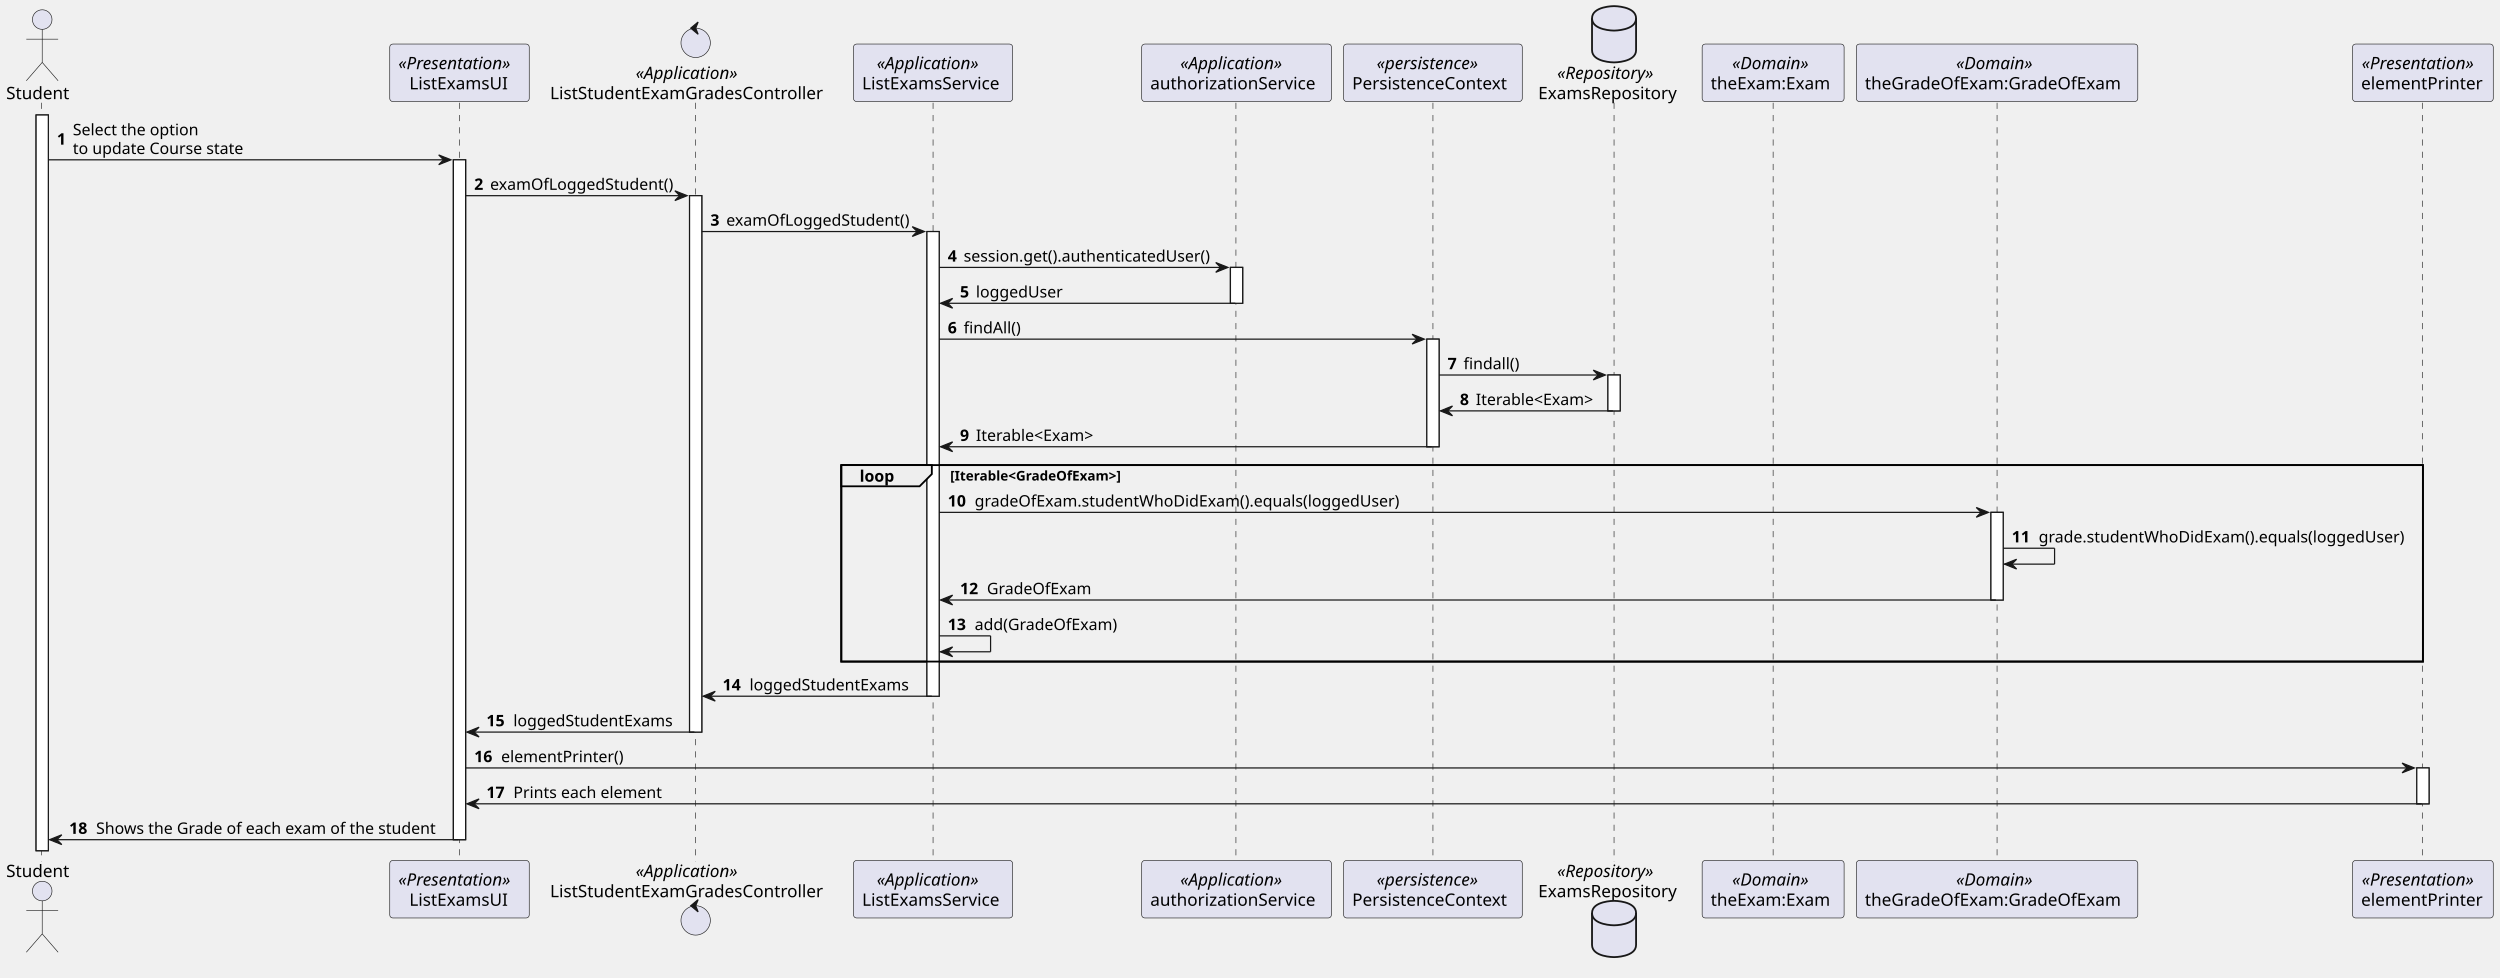
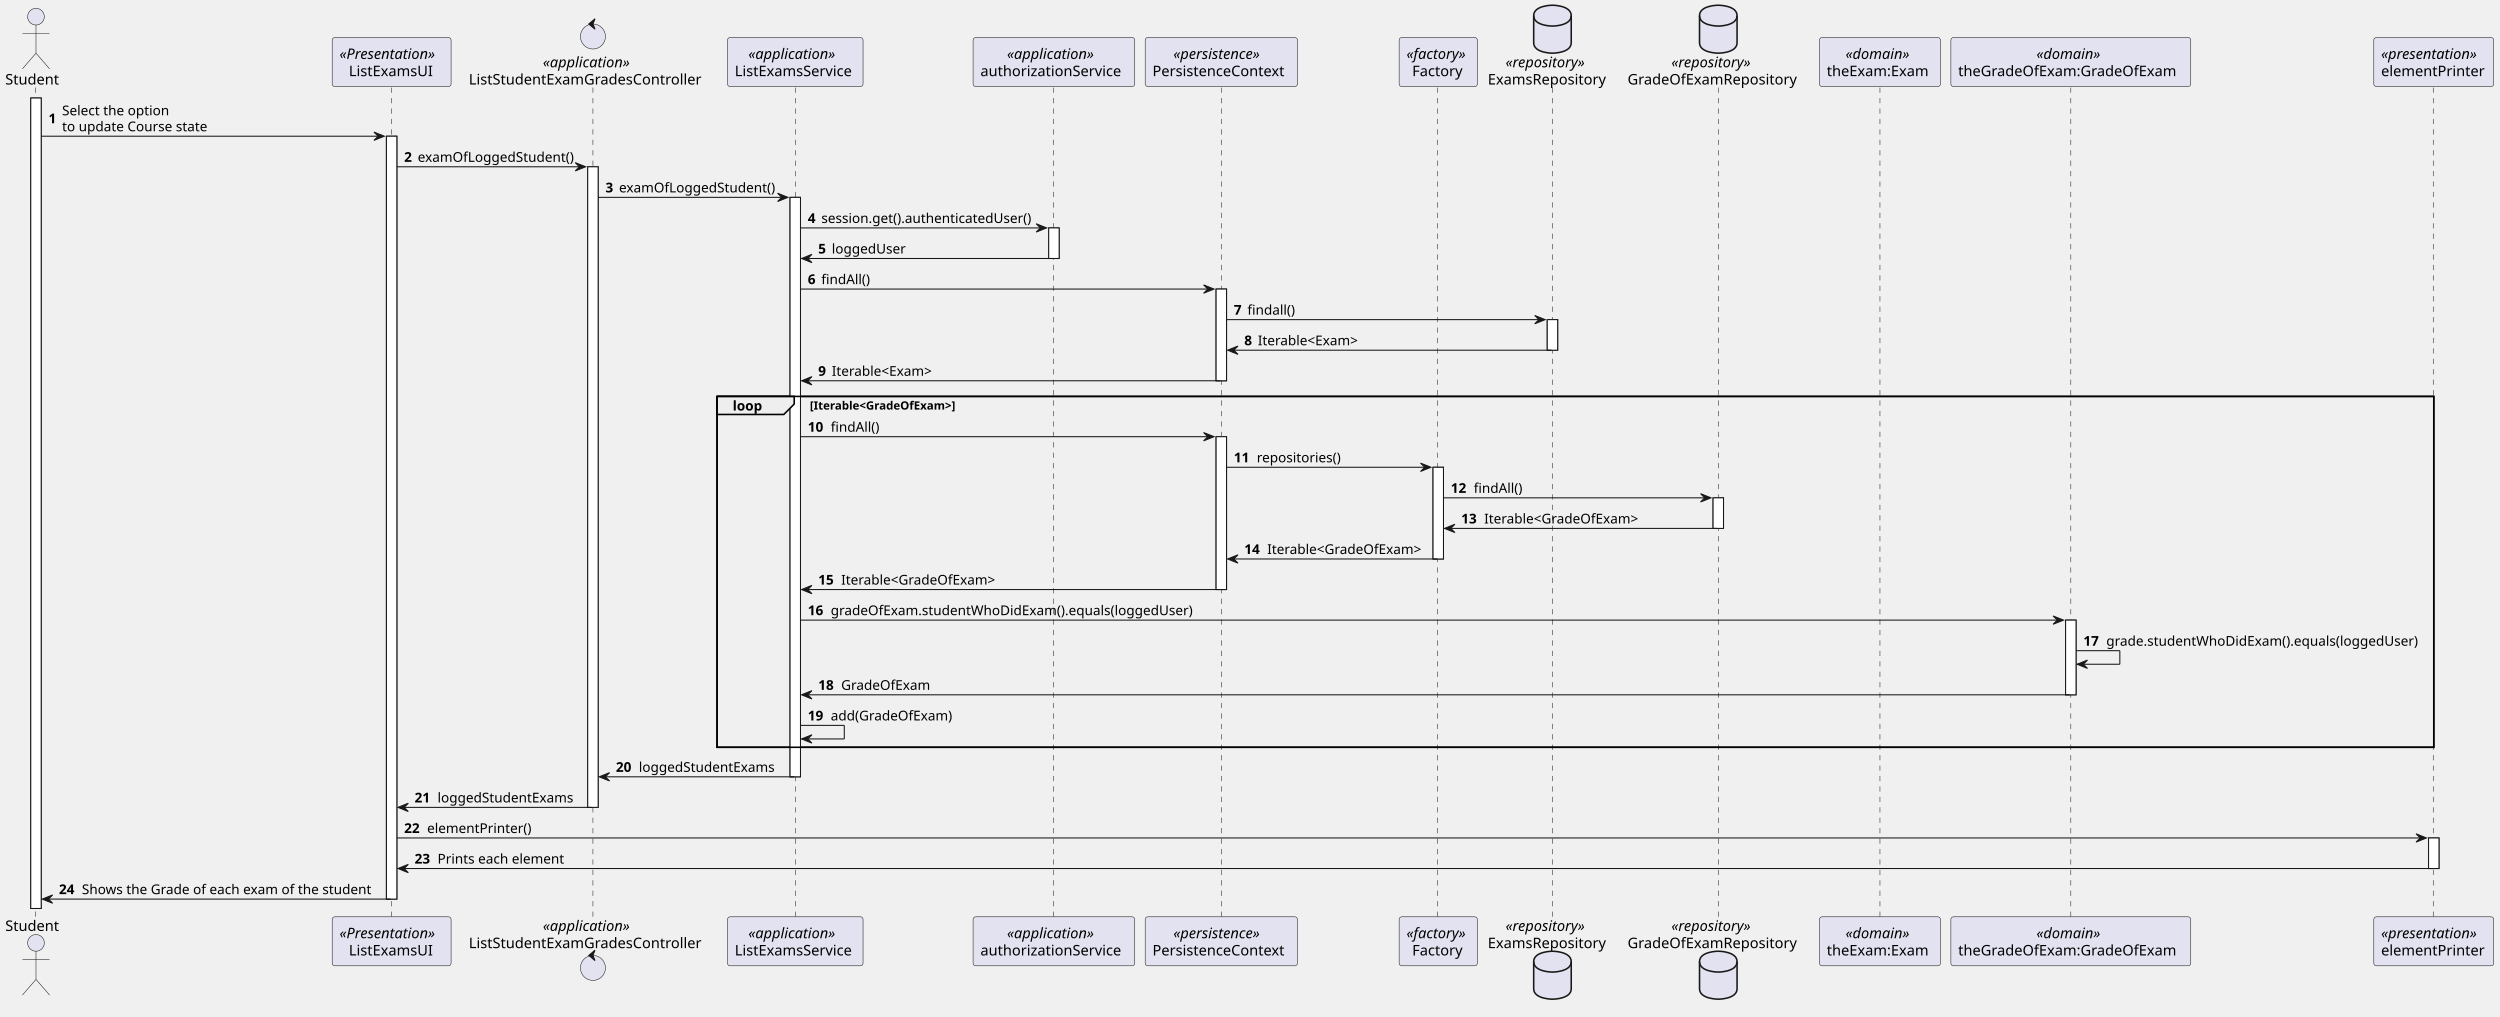
- <svg xmlns="http://www.w3.org/2000/svg" contentStyleType="text/css" height="799px" preserveAspectRatio="none" style="width:2043px;height:799px;background:#FFFFFF;" version="1.1" viewBox="0 0 2043 799" width="2043px" zoomAndPan="magnify">
+ <svg xmlns="http://www.w3.org/2000/svg" contentStyleType="text/css" height="975px" preserveAspectRatio="none" style="width:2397px;height:975px;background:#FFFFFF;" version="1.1" viewBox="0 0 2397 975" width="2397px" zoomAndPan="magnify">
  <defs />
  <g>
-     <rect fill="#FFFFFF" height="601.211" style="stroke:#181818;stroke-width:1.0;" width="10" x="29.5" y="93.977" />
-     <rect fill="#FFFFFF" height="555.59" style="stroke:#181818;stroke-width:1.0;" width="10" x="370.5" y="130.598" />
-     <rect fill="#FFFFFF" height="438.348" style="stroke:#181818;stroke-width:1.0;" width="10" x="563.5" y="159.908" />
-     <rect fill="#FFFFFF" height="379.727" style="stroke:#181818;stroke-width:1.0;" width="10" x="757.5" y="189.219" />
+     <rect fill="#FFFFFF" height="777.074" style="stroke:#181818;stroke-width:1.0;" width="10" x="29.5" y="93.977" />
+     <rect fill="#FFFFFF" height="731.453" style="stroke:#181818;stroke-width:1.0;" width="10" x="370.5" y="130.598" />
+     <rect fill="#FFFFFF" height="614.211" style="stroke:#181818;stroke-width:1.0;" width="10" x="563.5" y="159.908" />
+     <rect fill="#FFFFFF" height="555.59" style="stroke:#181818;stroke-width:1.0;" width="10" x="757.5" y="189.219" />
    <rect fill="#FFFFFF" height="29.311" style="stroke:#181818;stroke-width:1.0;" width="10" x="1005.5" y="218.529" />
    <rect fill="#FFFFFF" height="87.932" style="stroke:#181818;stroke-width:1.0;" width="10" x="1166" y="277.15" />
-     <rect fill="#FFFFFF" height="29.311" style="stroke:#181818;stroke-width:1.0;" width="10" x="1314" y="306.461" />
-     <rect fill="#FFFFFF" height="71.621" style="stroke:#181818;stroke-width:1.0;" width="10" x="1627" y="418.703" />
-     <rect fill="#FFFFFF" height="29.311" style="stroke:#181818;stroke-width:1.0;" width="10" x="1975" y="627.566" />
-     <rect fill="none" height="160.553" style="stroke:#000000;stroke-width:1.5;" width="1292.5" x="687.5" y="380.082" />
-     <line style="stroke:#181818;stroke-width:0.5;stroke-dasharray:5.0,5.0;" x1="34" x2="34" y1="83.977" y2="704.188" />
-     <line style="stroke:#181818;stroke-width:0.5;stroke-dasharray:5.0,5.0;" x1="375.5" x2="375.5" y1="83.977" y2="704.188" />
-     <line style="stroke:#181818;stroke-width:0.5;stroke-dasharray:5.0,5.0;" x1="568.5" x2="568.5" y1="83.977" y2="704.188" />
-     <line style="stroke:#181818;stroke-width:0.5;stroke-dasharray:5.0,5.0;" x1="762.5" x2="762.5" y1="83.977" y2="704.188" />
-     <line style="stroke:#181818;stroke-width:0.5;stroke-dasharray:5.0,5.0;" x1="1010" x2="1010" y1="83.977" y2="704.188" />
-     <line style="stroke:#181818;stroke-width:0.5;stroke-dasharray:5.0,5.0;" x1="1171" x2="1171" y1="83.977" y2="704.188" />
-     <line style="stroke:#181818;stroke-width:0.5;stroke-dasharray:5.0,5.0;" x1="1319" x2="1319" y1="83.977" y2="704.188" />
-     <line style="stroke:#181818;stroke-width:0.5;stroke-dasharray:5.0,5.0;" x1="1449" x2="1449" y1="83.977" y2="704.188" />
-     <line style="stroke:#181818;stroke-width:0.5;stroke-dasharray:5.0,5.0;" x1="1632" x2="1632" y1="83.977" y2="704.188" />
-     <line style="stroke:#181818;stroke-width:0.5;stroke-dasharray:5.0,5.0;" x1="1979.5" x2="1979.5" y1="83.977" y2="704.188" />
+     <rect fill="#FFFFFF" height="146.553" style="stroke:#181818;stroke-width:1.0;" width="10" x="1166" y="418.703" />
+     <rect fill="#FFFFFF" height="87.932" style="stroke:#181818;stroke-width:1.0;" width="10" x="1374" y="448.014" />
+     <rect fill="#FFFFFF" height="29.311" style="stroke:#181818;stroke-width:1.0;" width="10" x="1483.5" y="306.461" />
+     <rect fill="#FFFFFF" height="29.311" style="stroke:#181818;stroke-width:1.0;" width="10" x="1642.5" y="477.324" />
+     <rect fill="#FFFFFF" height="71.621" style="stroke:#181818;stroke-width:1.0;" width="10" x="1980.5" y="594.566" />
+     <rect fill="#FFFFFF" height="29.311" style="stroke:#181818;stroke-width:1.0;" width="10" x="2328.5" y="803.43" />
+     <rect fill="none" height="336.416" style="stroke:#000000;stroke-width:1.5;" width="1646" x="687.5" y="380.082" />
+     <line style="stroke:#181818;stroke-width:0.5;stroke-dasharray:5.0,5.0;" x1="34" x2="34" y1="83.977" y2="880.051" />
+     <line style="stroke:#181818;stroke-width:0.5;stroke-dasharray:5.0,5.0;" x1="375.5" x2="375.5" y1="83.977" y2="880.051" />
+     <line style="stroke:#181818;stroke-width:0.5;stroke-dasharray:5.0,5.0;" x1="568.5" x2="568.5" y1="83.977" y2="880.051" />
+     <line style="stroke:#181818;stroke-width:0.5;stroke-dasharray:5.0,5.0;" x1="762.5" x2="762.5" y1="83.977" y2="880.051" />
+     <line style="stroke:#181818;stroke-width:0.5;stroke-dasharray:5.0,5.0;" x1="1010" x2="1010" y1="83.977" y2="880.051" />
+     <line style="stroke:#181818;stroke-width:0.5;stroke-dasharray:5.0,5.0;" x1="1171" x2="1171" y1="83.977" y2="880.051" />
+     <line style="stroke:#181818;stroke-width:0.5;stroke-dasharray:5.0,5.0;" x1="1378.5" x2="1378.5" y1="83.977" y2="880.051" />
+     <line style="stroke:#181818;stroke-width:0.5;stroke-dasharray:5.0,5.0;" x1="1488.5" x2="1488.5" y1="83.977" y2="880.051" />
+     <line style="stroke:#181818;stroke-width:0.5;stroke-dasharray:5.0,5.0;" x1="1647.5" x2="1647.5" y1="83.977" y2="880.051" />
+     <line style="stroke:#181818;stroke-width:0.5;stroke-dasharray:5.0,5.0;" x1="1802.5" x2="1802.5" y1="83.977" y2="880.051" />
+     <line style="stroke:#181818;stroke-width:0.5;stroke-dasharray:5.0,5.0;" x1="1985.5" x2="1985.5" y1="83.977" y2="880.051" />
+     <line style="stroke:#181818;stroke-width:0.5;stroke-dasharray:5.0,5.0;" x1="2333" x2="2333" y1="83.977" y2="880.051" />
    <text fill="#000000" font-family="sans-serif" font-size="14" lengthAdjust="spacing" textLength="53" x="5" y="81.023">Student</text>
    <ellipse cx="34.5" cy="15.988" fill="#E2E2F0" rx="8" ry="8" style="stroke:#181818;stroke-width:0.5;" />
    <path d="M34.5,23.988 L34.5,50.988 M21.5,31.988 L47.5,31.988 M34.5,50.988 L21.5,65.988 M34.5,50.988 L47.5,65.988 " fill="none" style="stroke:#181818;stroke-width:0.5;" />
-     <text fill="#000000" font-family="sans-serif" font-size="14" lengthAdjust="spacing" textLength="53" x="5" y="716.723">Student</text>
-     <ellipse cx="34.5" cy="728.176" fill="#E2E2F0" rx="8" ry="8" style="stroke:#181818;stroke-width:0.5;" />
-     <path d="M34.5,736.176 L34.5,763.176 M21.5,744.176 L47.5,744.176 M34.5,763.176 L21.5,778.176 M34.5,763.176 L47.5,778.176 " fill="none" style="stroke:#181818;stroke-width:0.5;" />
+     <text fill="#000000" font-family="sans-serif" font-size="14" lengthAdjust="spacing" textLength="53" x="5" y="892.586">Student</text>
+     <ellipse cx="34.5" cy="904.039" fill="#E2E2F0" rx="8" ry="8" style="stroke:#181818;stroke-width:0.5;" />
+     <path d="M34.5,912.039 L34.5,939.039 M21.5,920.039 L47.5,920.039 M34.5,939.039 L21.5,954.039 M34.5,939.039 L47.5,954.039 " fill="none" style="stroke:#181818;stroke-width:0.5;" />
    <rect fill="#E2E2F0" height="46.977" rx="2.5" ry="2.5" style="stroke:#181818;stroke-width:0.5;" width="114" x="318.5" y="36" />
    <text fill="#000000" font-family="sans-serif" font-size="14" font-style="italic" lengthAdjust="spacing" textLength="100" x="325.5" y="56.535">«Presentation»</text>
    <text fill="#000000" font-family="sans-serif" font-size="14" lengthAdjust="spacing" textLength="82" x="334.5" y="73.023">ListExamsUI</text>
-     <rect fill="#E2E2F0" height="46.977" rx="2.5" ry="2.5" style="stroke:#181818;stroke-width:0.5;" width="114" x="318.5" y="703.188" />
-     <text fill="#000000" font-family="sans-serif" font-size="14" font-style="italic" lengthAdjust="spacing" textLength="100" x="325.5" y="723.723">«Presentation»</text>
-     <text fill="#000000" font-family="sans-serif" font-size="14" lengthAdjust="spacing" textLength="82" x="334.5" y="740.211">ListExamsUI</text>
-     <text fill="#000000" font-family="sans-serif" font-size="14" font-style="italic" lengthAdjust="spacing" textLength="92" x="519.5" y="64.535">«Application»</text>
+     <rect fill="#E2E2F0" height="46.977" rx="2.5" ry="2.5" style="stroke:#181818;stroke-width:0.5;" width="114" x="318.5" y="879.051" />
+     <text fill="#000000" font-family="sans-serif" font-size="14" font-style="italic" lengthAdjust="spacing" textLength="100" x="325.5" y="899.586">«Presentation»</text>
+     <text fill="#000000" font-family="sans-serif" font-size="14" lengthAdjust="spacing" textLength="82" x="334.5" y="916.074">ListExamsUI</text>
+     <text fill="#000000" font-family="sans-serif" font-size="14" font-style="italic" lengthAdjust="spacing" textLength="90" x="520.5" y="64.535">«application»</text>
    <text fill="#000000" font-family="sans-serif" font-size="14" lengthAdjust="spacing" textLength="232" x="449.5" y="81.023">ListStudentExamGradesController</text>
    <ellipse cx="568.5" cy="35" fill="#E2E2F0" rx="12" ry="12" style="stroke:#181818;stroke-width:0.5;" />
    <polygon fill="#181818" points="564.5,23,570.5,18,568.5,23,570.5,28,564.5,23" style="stroke:#181818;stroke-width:1.0;" />
-     <text fill="#000000" font-family="sans-serif" font-size="14" font-style="italic" lengthAdjust="spacing" textLength="92" x="519.5" y="716.723">«Application»</text>
-     <text fill="#000000" font-family="sans-serif" font-size="14" lengthAdjust="spacing" textLength="232" x="449.5" y="733.211">ListStudentExamGradesController</text>
-     <ellipse cx="568.5" cy="752.164" fill="#E2E2F0" rx="12" ry="12" style="stroke:#181818;stroke-width:0.5;" />
-     <polygon fill="#181818" points="564.5,740.164,570.5,735.164,568.5,740.164,570.5,745.164,564.5,740.164" style="stroke:#181818;stroke-width:1.0;" />
+     <text fill="#000000" font-family="sans-serif" font-size="14" font-style="italic" lengthAdjust="spacing" textLength="90" x="520.5" y="892.586">«application»</text>
+     <text fill="#000000" font-family="sans-serif" font-size="14" lengthAdjust="spacing" textLength="232" x="449.5" y="909.074">ListStudentExamGradesController</text>
+     <ellipse cx="568.5" cy="928.027" fill="#E2E2F0" rx="12" ry="12" style="stroke:#181818;stroke-width:0.5;" />
+     <polygon fill="#181818" points="564.5,916.027,570.5,911.027,568.5,916.027,570.5,921.027,564.5,916.027" style="stroke:#181818;stroke-width:1.0;" />
    <rect fill="#E2E2F0" height="46.977" rx="2.5" ry="2.5" style="stroke:#181818;stroke-width:0.5;" width="130" x="697.5" y="36" />
-     <text fill="#000000" font-family="sans-serif" font-size="14" font-style="italic" lengthAdjust="spacing" textLength="92" x="716.5" y="56.535">«Application»</text>
+     <text fill="#000000" font-family="sans-serif" font-size="14" font-style="italic" lengthAdjust="spacing" textLength="90" x="717.5" y="56.535">«application»</text>
    <text fill="#000000" font-family="sans-serif" font-size="14" lengthAdjust="spacing" textLength="116" x="704.5" y="73.023">ListExamsService</text>
-     <rect fill="#E2E2F0" height="46.977" rx="2.5" ry="2.5" style="stroke:#181818;stroke-width:0.5;" width="130" x="697.5" y="703.188" />
-     <text fill="#000000" font-family="sans-serif" font-size="14" font-style="italic" lengthAdjust="spacing" textLength="92" x="716.5" y="723.723">«Application»</text>
-     <text fill="#000000" font-family="sans-serif" font-size="14" lengthAdjust="spacing" textLength="116" x="704.5" y="740.211">ListExamsService</text>
+     <rect fill="#E2E2F0" height="46.977" rx="2.5" ry="2.5" style="stroke:#181818;stroke-width:0.5;" width="130" x="697.5" y="879.051" />
+     <text fill="#000000" font-family="sans-serif" font-size="14" font-style="italic" lengthAdjust="spacing" textLength="90" x="717.5" y="899.586">«application»</text>
+     <text fill="#000000" font-family="sans-serif" font-size="14" lengthAdjust="spacing" textLength="116" x="704.5" y="916.074">ListExamsService</text>
    <rect fill="#E2E2F0" height="46.977" rx="2.5" ry="2.5" style="stroke:#181818;stroke-width:0.5;" width="155" x="933" y="36" />
-     <text fill="#000000" font-family="sans-serif" font-size="14" font-style="italic" lengthAdjust="spacing" textLength="92" x="964.5" y="56.535">«Application»</text>
+     <text fill="#000000" font-family="sans-serif" font-size="14" font-style="italic" lengthAdjust="spacing" textLength="90" x="965.5" y="56.535">«application»</text>
    <text fill="#000000" font-family="sans-serif" font-size="14" lengthAdjust="spacing" textLength="141" x="940" y="73.023">authorizationService</text>
-     <rect fill="#E2E2F0" height="46.977" rx="2.5" ry="2.5" style="stroke:#181818;stroke-width:0.5;" width="155" x="933" y="703.188" />
-     <text fill="#000000" font-family="sans-serif" font-size="14" font-style="italic" lengthAdjust="spacing" textLength="92" x="964.5" y="723.723">«Application»</text>
-     <text fill="#000000" font-family="sans-serif" font-size="14" lengthAdjust="spacing" textLength="141" x="940" y="740.211">authorizationService</text>
+     <rect fill="#E2E2F0" height="46.977" rx="2.5" ry="2.5" style="stroke:#181818;stroke-width:0.5;" width="155" x="933" y="879.051" />
+     <text fill="#000000" font-family="sans-serif" font-size="14" font-style="italic" lengthAdjust="spacing" textLength="90" x="965.5" y="899.586">«application»</text>
+     <text fill="#000000" font-family="sans-serif" font-size="14" lengthAdjust="spacing" textLength="141" x="940" y="916.074">authorizationService</text>
    <rect fill="#E2E2F0" height="46.977" rx="2.5" ry="2.5" style="stroke:#181818;stroke-width:0.5;" width="146" x="1098" y="36" />
    <text fill="#000000" font-family="sans-serif" font-size="14" font-style="italic" lengthAdjust="spacing" textLength="92" x="1125" y="56.535">«persistence»</text>
    <text fill="#000000" font-family="sans-serif" font-size="14" lengthAdjust="spacing" textLength="132" x="1105" y="73.023">PersistenceContext</text>
-     <rect fill="#E2E2F0" height="46.977" rx="2.5" ry="2.5" style="stroke:#181818;stroke-width:0.5;" width="146" x="1098" y="703.188" />
-     <text fill="#000000" font-family="sans-serif" font-size="14" font-style="italic" lengthAdjust="spacing" textLength="92" x="1125" y="723.723">«persistence»</text>
-     <text fill="#000000" font-family="sans-serif" font-size="14" lengthAdjust="spacing" textLength="132" x="1105" y="740.211">PersistenceContext</text>
-     <text fill="#000000" font-family="sans-serif" font-size="14" font-style="italic" lengthAdjust="spacing" textLength="87" x="1272.5" y="64.535">«Repository»</text>
-     <text fill="#000000" font-family="sans-serif" font-size="14" lengthAdjust="spacing" textLength="118" x="1257" y="81.023">ExamsRepository</text>
-     <path d="M1301,15 C1301,5 1319,5 1319,5 C1319,5 1337,5 1337,15 L1337,41 C1337,51 1319,51 1319,51 C1319,51 1301,51 1301,41 L1301,15 " fill="#E2E2F0" style="stroke:#181818;stroke-width:1.5;" />
-     <path d="M1301,15 C1301,25 1319,25 1319,25 C1319,25 1337,25 1337,15 " fill="none" style="stroke:#181818;stroke-width:1.5;" />
-     <text fill="#000000" font-family="sans-serif" font-size="14" font-style="italic" lengthAdjust="spacing" textLength="87" x="1272.5" y="716.723">«Repository»</text>
-     <text fill="#000000" font-family="sans-serif" font-size="14" lengthAdjust="spacing" textLength="118" x="1257" y="733.211">ExamsRepository</text>
-     <path d="M1301,746.164 C1301,736.164 1319,736.164 1319,736.164 C1319,736.164 1337,736.164 1337,746.164 L1337,772.164 C1337,782.164 1319,782.164 1319,782.164 C1319,782.164 1301,782.164 1301,772.164 L1301,746.164 " fill="#E2E2F0" style="stroke:#181818;stroke-width:1.5;" />
-     <path d="M1301,746.164 C1301,756.164 1319,756.164 1319,756.164 C1319,756.164 1337,756.164 1337,746.164 " fill="none" style="stroke:#181818;stroke-width:1.5;" />
-     <rect fill="#E2E2F0" height="46.977" rx="2.5" ry="2.5" style="stroke:#181818;stroke-width:0.5;" width="116" x="1391" y="36" />
-     <text fill="#000000" font-family="sans-serif" font-size="14" font-style="italic" lengthAdjust="spacing" textLength="67" x="1415.5" y="56.535">«Domain»</text>
-     <text fill="#000000" font-family="sans-serif" font-size="14" lengthAdjust="spacing" textLength="102" x="1398" y="73.023">theExam:Exam</text>
-     <rect fill="#E2E2F0" height="46.977" rx="2.5" ry="2.5" style="stroke:#181818;stroke-width:0.5;" width="116" x="1391" y="703.188" />
-     <text fill="#000000" font-family="sans-serif" font-size="14" font-style="italic" lengthAdjust="spacing" textLength="67" x="1415.5" y="723.723">«Domain»</text>
-     <text fill="#000000" font-family="sans-serif" font-size="14" lengthAdjust="spacing" textLength="102" x="1398" y="740.211">theExam:Exam</text>
-     <rect fill="#E2E2F0" height="46.977" rx="2.5" ry="2.5" style="stroke:#181818;stroke-width:0.5;" width="230" x="1517" y="36" />
-     <text fill="#000000" font-family="sans-serif" font-size="14" font-style="italic" lengthAdjust="spacing" textLength="67" x="1598.5" y="56.535">«Domain»</text>
-     <text fill="#000000" font-family="sans-serif" font-size="14" lengthAdjust="spacing" textLength="216" x="1524" y="73.023">theGradeOfExam:GradeOfExam</text>
-     <rect fill="#E2E2F0" height="46.977" rx="2.5" ry="2.5" style="stroke:#181818;stroke-width:0.5;" width="230" x="1517" y="703.188" />
-     <text fill="#000000" font-family="sans-serif" font-size="14" font-style="italic" lengthAdjust="spacing" textLength="67" x="1598.5" y="723.723">«Domain»</text>
-     <text fill="#000000" font-family="sans-serif" font-size="14" lengthAdjust="spacing" textLength="216" x="1524" y="740.211">theGradeOfExam:GradeOfExam</text>
-     <rect fill="#E2E2F0" height="46.977" rx="2.5" ry="2.5" style="stroke:#181818;stroke-width:0.5;" width="115" x="1922.5" y="36" />
-     <text fill="#000000" font-family="sans-serif" font-size="14" font-style="italic" lengthAdjust="spacing" textLength="100" x="1930" y="56.535">«Presentation»</text>
-     <text fill="#000000" font-family="sans-serif" font-size="14" lengthAdjust="spacing" textLength="101" x="1929.5" y="73.023">elementPrinter</text>
-     <rect fill="#E2E2F0" height="46.977" rx="2.5" ry="2.5" style="stroke:#181818;stroke-width:0.5;" width="115" x="1922.5" y="703.188" />
-     <text fill="#000000" font-family="sans-serif" font-size="14" font-style="italic" lengthAdjust="spacing" textLength="100" x="1930" y="723.723">«Presentation»</text>
-     <text fill="#000000" font-family="sans-serif" font-size="14" lengthAdjust="spacing" textLength="101" x="1929.5" y="740.211">elementPrinter</text>
-     <rect fill="#FFFFFF" height="601.211" style="stroke:#181818;stroke-width:1.0;" width="10" x="29.5" y="93.977" />
-     <rect fill="#FFFFFF" height="555.59" style="stroke:#181818;stroke-width:1.0;" width="10" x="370.5" y="130.598" />
-     <rect fill="#FFFFFF" height="438.348" style="stroke:#181818;stroke-width:1.0;" width="10" x="563.5" y="159.908" />
-     <rect fill="#FFFFFF" height="379.727" style="stroke:#181818;stroke-width:1.0;" width="10" x="757.5" y="189.219" />
+     <rect fill="#E2E2F0" height="46.977" rx="2.5" ry="2.5" style="stroke:#181818;stroke-width:0.5;" width="146" x="1098" y="879.051" />
+     <text fill="#000000" font-family="sans-serif" font-size="14" font-style="italic" lengthAdjust="spacing" textLength="92" x="1125" y="899.586">«persistence»</text>
+     <text fill="#000000" font-family="sans-serif" font-size="14" lengthAdjust="spacing" textLength="132" x="1105" y="916.074">PersistenceContext</text>
+     <rect fill="#E2E2F0" height="46.977" rx="2.5" ry="2.5" style="stroke:#181818;stroke-width:0.5;" width="75" x="1341.5" y="36" />
+     <text fill="#000000" font-family="sans-serif" font-size="14" font-style="italic" lengthAdjust="spacing" textLength="61" x="1348.5" y="56.535">«factory»</text>
+     <text fill="#000000" font-family="sans-serif" font-size="14" lengthAdjust="spacing" textLength="50" x="1354" y="73.023">Factory</text>
+     <rect fill="#E2E2F0" height="46.977" rx="2.5" ry="2.5" style="stroke:#181818;stroke-width:0.5;" width="75" x="1341.5" y="879.051" />
+     <text fill="#000000" font-family="sans-serif" font-size="14" font-style="italic" lengthAdjust="spacing" textLength="61" x="1348.5" y="899.586">«factory»</text>
+     <text fill="#000000" font-family="sans-serif" font-size="14" lengthAdjust="spacing" textLength="50" x="1354" y="916.074">Factory</text>
+     <text fill="#000000" font-family="sans-serif" font-size="14" font-style="italic" lengthAdjust="spacing" textLength="84" x="1443.5" y="64.535">«repository»</text>
+     <text fill="#000000" font-family="sans-serif" font-size="14" lengthAdjust="spacing" textLength="118" x="1426.5" y="81.023">ExamsRepository</text>
+     <path d="M1470.5,15 C1470.5,5 1488.5,5 1488.5,5 C1488.5,5 1506.5,5 1506.5,15 L1506.5,41 C1506.5,51 1488.5,51 1488.5,51 C1488.5,51 1470.5,51 1470.5,41 L1470.5,15 " fill="#E2E2F0" style="stroke:#181818;stroke-width:1.5;" />
+     <path d="M1470.5,15 C1470.5,25 1488.5,25 1488.5,25 C1488.5,25 1506.5,25 1506.5,15 " fill="none" style="stroke:#181818;stroke-width:1.5;" />
+     <text fill="#000000" font-family="sans-serif" font-size="14" font-style="italic" lengthAdjust="spacing" textLength="84" x="1443.5" y="892.586">«repository»</text>
+     <text fill="#000000" font-family="sans-serif" font-size="14" lengthAdjust="spacing" textLength="118" x="1426.5" y="909.074">ExamsRepository</text>
+     <path d="M1470.5,922.027 C1470.5,912.027 1488.5,912.027 1488.5,912.027 C1488.5,912.027 1506.5,912.027 1506.5,922.027 L1506.5,948.027 C1506.5,958.027 1488.5,958.027 1488.5,958.027 C1488.5,958.027 1470.5,958.027 1470.5,948.027 L1470.5,922.027 " fill="#E2E2F0" style="stroke:#181818;stroke-width:1.5;" />
+     <path d="M1470.5,922.027 C1470.5,932.027 1488.5,932.027 1488.5,932.027 C1488.5,932.027 1506.5,932.027 1506.5,922.027 " fill="none" style="stroke:#181818;stroke-width:1.5;" />
+     <text fill="#000000" font-family="sans-serif" font-size="14" font-style="italic" lengthAdjust="spacing" textLength="84" x="1602.5" y="64.535">«repository»</text>
+     <text fill="#000000" font-family="sans-serif" font-size="14" lengthAdjust="spacing" textLength="168" x="1560.5" y="81.023">GradeOfExamRepository</text>
+     <path d="M1629.5,15 C1629.5,5 1647.5,5 1647.5,5 C1647.5,5 1665.5,5 1665.5,15 L1665.5,41 C1665.5,51 1647.5,51 1647.5,51 C1647.5,51 1629.5,51 1629.5,41 L1629.5,15 " fill="#E2E2F0" style="stroke:#181818;stroke-width:1.5;" />
+     <path d="M1629.5,15 C1629.5,25 1647.5,25 1647.5,25 C1647.5,25 1665.5,25 1665.5,15 " fill="none" style="stroke:#181818;stroke-width:1.5;" />
+     <text fill="#000000" font-family="sans-serif" font-size="14" font-style="italic" lengthAdjust="spacing" textLength="84" x="1602.5" y="892.586">«repository»</text>
+     <text fill="#000000" font-family="sans-serif" font-size="14" lengthAdjust="spacing" textLength="168" x="1560.5" y="909.074">GradeOfExamRepository</text>
+     <path d="M1629.5,922.027 C1629.5,912.027 1647.5,912.027 1647.5,912.027 C1647.5,912.027 1665.5,912.027 1665.5,922.027 L1665.5,948.027 C1665.5,958.027 1647.5,958.027 1647.5,958.027 C1647.5,958.027 1629.5,958.027 1629.5,948.027 L1629.5,922.027 " fill="#E2E2F0" style="stroke:#181818;stroke-width:1.5;" />
+     <path d="M1629.5,922.027 C1629.5,932.027 1647.5,932.027 1647.5,932.027 C1647.5,932.027 1665.5,932.027 1665.5,922.027 " fill="none" style="stroke:#181818;stroke-width:1.5;" />
+     <rect fill="#E2E2F0" height="46.977" rx="2.5" ry="2.5" style="stroke:#181818;stroke-width:0.5;" width="116" x="1744.5" y="36" />
+     <text fill="#000000" font-family="sans-serif" font-size="14" font-style="italic" lengthAdjust="spacing" textLength="66" x="1769.5" y="56.535">«domain»</text>
+     <text fill="#000000" font-family="sans-serif" font-size="14" lengthAdjust="spacing" textLength="102" x="1751.5" y="73.023">theExam:Exam</text>
+     <rect fill="#E2E2F0" height="46.977" rx="2.5" ry="2.5" style="stroke:#181818;stroke-width:0.5;" width="116" x="1744.5" y="879.051" />
+     <text fill="#000000" font-family="sans-serif" font-size="14" font-style="italic" lengthAdjust="spacing" textLength="66" x="1769.5" y="899.586">«domain»</text>
+     <text fill="#000000" font-family="sans-serif" font-size="14" lengthAdjust="spacing" textLength="102" x="1751.5" y="916.074">theExam:Exam</text>
+     <rect fill="#E2E2F0" height="46.977" rx="2.5" ry="2.5" style="stroke:#181818;stroke-width:0.5;" width="230" x="1870.5" y="36" />
+     <text fill="#000000" font-family="sans-serif" font-size="14" font-style="italic" lengthAdjust="spacing" textLength="66" x="1952.5" y="56.535">«domain»</text>
+     <text fill="#000000" font-family="sans-serif" font-size="14" lengthAdjust="spacing" textLength="216" x="1877.5" y="73.023">theGradeOfExam:GradeOfExam</text>
+     <rect fill="#E2E2F0" height="46.977" rx="2.5" ry="2.5" style="stroke:#181818;stroke-width:0.5;" width="230" x="1870.5" y="879.051" />
+     <text fill="#000000" font-family="sans-serif" font-size="14" font-style="italic" lengthAdjust="spacing" textLength="66" x="1952.5" y="899.586">«domain»</text>
+     <text fill="#000000" font-family="sans-serif" font-size="14" lengthAdjust="spacing" textLength="216" x="1877.5" y="916.074">theGradeOfExam:GradeOfExam</text>
+     <rect fill="#E2E2F0" height="46.977" rx="2.5" ry="2.5" style="stroke:#181818;stroke-width:0.5;" width="115" x="2276" y="36" />
+     <text fill="#000000" font-family="sans-serif" font-size="14" font-style="italic" lengthAdjust="spacing" textLength="101" x="2283" y="56.535">«presentation»</text>
+     <text fill="#000000" font-family="sans-serif" font-size="14" lengthAdjust="spacing" textLength="101" x="2283" y="73.023">elementPrinter</text>
+     <rect fill="#E2E2F0" height="46.977" rx="2.5" ry="2.5" style="stroke:#181818;stroke-width:0.5;" width="115" x="2276" y="879.051" />
+     <text fill="#000000" font-family="sans-serif" font-size="14" font-style="italic" lengthAdjust="spacing" textLength="101" x="2283" y="899.586">«presentation»</text>
+     <text fill="#000000" font-family="sans-serif" font-size="14" lengthAdjust="spacing" textLength="101" x="2283" y="916.074">elementPrinter</text>
+     <rect fill="#FFFFFF" height="777.074" style="stroke:#181818;stroke-width:1.0;" width="10" x="29.5" y="93.977" />
+     <rect fill="#FFFFFF" height="731.453" style="stroke:#181818;stroke-width:1.0;" width="10" x="370.5" y="130.598" />
+     <rect fill="#FFFFFF" height="614.211" style="stroke:#181818;stroke-width:1.0;" width="10" x="563.5" y="159.908" />
+     <rect fill="#FFFFFF" height="555.59" style="stroke:#181818;stroke-width:1.0;" width="10" x="757.5" y="189.219" />
    <rect fill="#FFFFFF" height="29.311" style="stroke:#181818;stroke-width:1.0;" width="10" x="1005.5" y="218.529" />
    <rect fill="#FFFFFF" height="87.932" style="stroke:#181818;stroke-width:1.0;" width="10" x="1166" y="277.15" />
-     <rect fill="#FFFFFF" height="29.311" style="stroke:#181818;stroke-width:1.0;" width="10" x="1314" y="306.461" />
-     <rect fill="#FFFFFF" height="71.621" style="stroke:#181818;stroke-width:1.0;" width="10" x="1627" y="418.703" />
-     <rect fill="#FFFFFF" height="29.311" style="stroke:#181818;stroke-width:1.0;" width="10" x="1975" y="627.566" />
+     <rect fill="#FFFFFF" height="146.553" style="stroke:#181818;stroke-width:1.0;" width="10" x="1166" y="418.703" />
+     <rect fill="#FFFFFF" height="87.932" style="stroke:#181818;stroke-width:1.0;" width="10" x="1374" y="448.014" />
+     <rect fill="#FFFFFF" height="29.311" style="stroke:#181818;stroke-width:1.0;" width="10" x="1483.5" y="306.461" />
+     <rect fill="#FFFFFF" height="29.311" style="stroke:#181818;stroke-width:1.0;" width="10" x="1642.5" y="477.324" />
+     <rect fill="#FFFFFF" height="71.621" style="stroke:#181818;stroke-width:1.0;" width="10" x="1980.5" y="594.566" />
+     <rect fill="#FFFFFF" height="29.311" style="stroke:#181818;stroke-width:1.0;" width="10" x="2328.5" y="803.43" />
    <polygon fill="#181818" points="358.5,126.598,368.5,130.598,358.5,134.598,362.5,130.598" style="stroke:#181818;stroke-width:1.0;" />
    <line style="stroke:#181818;stroke-width:1.0;" x1="39.5" x2="364.5" y1="130.598" y2="130.598" />
    <text fill="#000000" font-family="sans-serif" font-size="13" font-weight="bold" lengthAdjust="spacing" textLength="9" x="46.5" y="118.2">1</text>
    <text fill="#000000" font-family="sans-serif" font-size="13" lengthAdjust="spacing" textLength="106" x="59.5" y="110.545">Select the option</text>
    <text fill="#000000" font-family="sans-serif" font-size="13" lengthAdjust="spacing" textLength="143" x="59.5" y="125.856">to update Course state</text>
    <polygon fill="#181818" points="551.5,155.908,561.5,159.908,551.5,163.908,555.5,159.908" style="stroke:#181818;stroke-width:1.0;" />
    <line style="stroke:#181818;stroke-width:1.0;" x1="380.5" x2="557.5" y1="159.908" y2="159.908" />
    <text fill="#000000" font-family="sans-serif" font-size="13" font-weight="bold" lengthAdjust="spacing" textLength="9" x="387.5" y="155.166">2</text>
    <text fill="#000000" font-family="sans-serif" font-size="13" lengthAdjust="spacing" textLength="151" x="400.5" y="155.166">examOfLoggedStudent()</text>
    <polygon fill="#181818" points="745.5,185.219,755.5,189.219,745.5,193.219,749.5,189.219" style="stroke:#181818;stroke-width:1.0;" />
    <line style="stroke:#181818;stroke-width:1.0;" x1="573.5" x2="751.5" y1="189.219" y2="189.219" />
    <text fill="#000000" font-family="sans-serif" font-size="13" font-weight="bold" lengthAdjust="spacing" textLength="9" x="580.5" y="184.477">3</text>
    <text fill="#000000" font-family="sans-serif" font-size="13" lengthAdjust="spacing" textLength="151" x="593.5" y="184.477">examOfLoggedStudent()</text>
    <polygon fill="#181818" points="993.5,214.529,1003.5,218.529,993.5,222.529,997.5,218.529" style="stroke:#181818;stroke-width:1.0;" />
    <line style="stroke:#181818;stroke-width:1.0;" x1="767.5" x2="999.5" y1="218.529" y2="218.529" />
    <text fill="#000000" font-family="sans-serif" font-size="13" font-weight="bold" lengthAdjust="spacing" textLength="9" x="774.5" y="213.787">4</text>
    <text fill="#000000" font-family="sans-serif" font-size="13" lengthAdjust="spacing" textLength="206" x="787.5" y="213.787">session.get().authenticatedUser()</text>
    <polygon fill="#181818" points="778.5,243.84,768.5,247.84,778.5,251.84,774.5,247.84" style="stroke:#181818;stroke-width:1.0;" />
    <line style="stroke:#181818;stroke-width:1.0;" x1="772.5" x2="1009.5" y1="247.84" y2="247.84" />
    <text fill="#000000" font-family="sans-serif" font-size="13" font-weight="bold" lengthAdjust="spacing" textLength="9" x="784.5" y="243.098">5</text>
    <text fill="#000000" font-family="sans-serif" font-size="13" lengthAdjust="spacing" textLength="71" x="797.5" y="243.098">loggedUser</text>
    <polygon fill="#181818" points="1154,273.15,1164,277.15,1154,281.15,1158,277.15" style="stroke:#181818;stroke-width:1.0;" />
    <line style="stroke:#181818;stroke-width:1.0;" x1="767.5" x2="1160" y1="277.15" y2="277.15" />
    <text fill="#000000" font-family="sans-serif" font-size="13" font-weight="bold" lengthAdjust="spacing" textLength="9" x="774.5" y="272.408">6</text>
    <text fill="#000000" font-family="sans-serif" font-size="13" lengthAdjust="spacing" textLength="50" x="787.5" y="272.408">findAll()</text>
-     <polygon fill="#181818" points="1302,302.461,1312,306.461,1302,310.461,1306,306.461" style="stroke:#181818;stroke-width:1.0;" />
-     <line style="stroke:#181818;stroke-width:1.0;" x1="1176" x2="1308" y1="306.461" y2="306.461" />
+     <polygon fill="#181818" points="1471.5,302.461,1481.5,306.461,1471.5,310.461,1475.5,306.461" style="stroke:#181818;stroke-width:1.0;" />
+     <line style="stroke:#181818;stroke-width:1.0;" x1="1176" x2="1477.5" y1="306.461" y2="306.461" />
    <text fill="#000000" font-family="sans-serif" font-size="13" font-weight="bold" lengthAdjust="spacing" textLength="9" x="1183" y="301.719">7</text>
    <text fill="#000000" font-family="sans-serif" font-size="13" lengthAdjust="spacing" textLength="48" x="1196" y="301.719">findall()</text>
    <polygon fill="#181818" points="1187,331.772,1177,335.772,1187,339.772,1183,335.772" style="stroke:#181818;stroke-width:1.0;" />
-     <line style="stroke:#181818;stroke-width:1.0;" x1="1181" x2="1318" y1="335.772" y2="335.772" />
+     <line style="stroke:#181818;stroke-width:1.0;" x1="1181" x2="1487.5" y1="335.772" y2="335.772" />
    <text fill="#000000" font-family="sans-serif" font-size="13" font-weight="bold" lengthAdjust="spacing" textLength="9" x="1193" y="331.029">8</text>
    <text fill="#000000" font-family="sans-serif" font-size="13" lengthAdjust="spacing" textLength="101" x="1206" y="331.029">Iterable&lt;Exam&gt;</text>
    <polygon fill="#181818" points="778.5,361.082,768.5,365.082,778.5,369.082,774.5,365.082" style="stroke:#181818;stroke-width:1.0;" />
    <line style="stroke:#181818;stroke-width:1.0;" x1="772.5" x2="1170" y1="365.082" y2="365.082" />
    <text fill="#000000" font-family="sans-serif" font-size="13" font-weight="bold" lengthAdjust="spacing" textLength="9" x="784.5" y="360.34">9</text>
    <text fill="#000000" font-family="sans-serif" font-size="13" lengthAdjust="spacing" textLength="101" x="797.5" y="360.34">Iterable&lt;Exam&gt;</text>
    <path d="M687.5,380.082 L761.5,380.082 L761.5,387.393 L751.5,397.393 L687.5,397.393 L687.5,380.082 " fill="#EEEEEE" style="stroke:#000000;stroke-width:1.5;" />
-     <rect fill="none" height="160.553" style="stroke:#000000;stroke-width:1.5;" width="1292.5" x="687.5" y="380.082" />
+     <rect fill="none" height="336.416" style="stroke:#000000;stroke-width:1.5;" width="1646" x="687.5" y="380.082" />
    <text fill="#000000" font-family="sans-serif" font-size="13" font-weight="bold" lengthAdjust="spacing" textLength="29" x="702.5" y="393.65">loop</text>
    <text fill="#000000" font-family="sans-serif" font-size="11" font-weight="bold" lengthAdjust="spacing" textLength="144" x="776.5" y="392.717">[Iterable&lt;GradeOfExam&gt;]</text>
-     <polygon fill="#181818" points="1615,414.703,1625,418.703,1615,422.703,1619,418.703" style="stroke:#181818;stroke-width:1.0;" />
-     <line style="stroke:#181818;stroke-width:1.0;" x1="767.5" x2="1621" y1="418.703" y2="418.703" />
+     <polygon fill="#181818" points="1154,414.703,1164,418.703,1154,422.703,1158,418.703" style="stroke:#181818;stroke-width:1.0;" />
+     <line style="stroke:#181818;stroke-width:1.0;" x1="767.5" x2="1160" y1="418.703" y2="418.703" />
    <text fill="#000000" font-family="sans-serif" font-size="13" font-weight="bold" lengthAdjust="spacing" textLength="18" x="774.5" y="413.961">10</text>
-     <text fill="#000000" font-family="sans-serif" font-size="13" lengthAdjust="spacing" textLength="351" x="796.5" y="413.961">gradeOfExam.studentWhoDidExam().equals(loggedUser)</text>
-     <line style="stroke:#181818;stroke-width:1.0;" x1="1637" x2="1679" y1="448.014" y2="448.014" />
-     <line style="stroke:#181818;stroke-width:1.0;" x1="1679" x2="1679" y1="448.014" y2="461.014" />
-     <line style="stroke:#181818;stroke-width:1.0;" x1="1638" x2="1679" y1="461.014" y2="461.014" />
-     <polygon fill="#181818" points="1648,457.014,1638,461.014,1648,465.014,1644,461.014" style="stroke:#181818;stroke-width:1.0;" />
-     <text fill="#000000" font-family="sans-serif" font-size="13" font-weight="bold" lengthAdjust="spacing" textLength="18" x="1644" y="443.272">11</text>
-     <text fill="#000000" font-family="sans-serif" font-size="13" lengthAdjust="spacing" textLength="302" x="1666" y="443.272">grade.studentWhoDidExam().equals(loggedUser)</text>
-     <polygon fill="#181818" points="778.5,486.324,768.5,490.324,778.5,494.324,774.5,490.324" style="stroke:#181818;stroke-width:1.0;" />
-     <line style="stroke:#181818;stroke-width:1.0;" x1="772.5" x2="1631" y1="490.324" y2="490.324" />
-     <text fill="#000000" font-family="sans-serif" font-size="13" font-weight="bold" lengthAdjust="spacing" textLength="18" x="784.5" y="485.582">12</text>
-     <text fill="#000000" font-family="sans-serif" font-size="13" lengthAdjust="spacing" textLength="85" x="806.5" y="485.582">GradeOfExam</text>
-     <line style="stroke:#181818;stroke-width:1.0;" x1="767.5" x2="809.5" y1="519.635" y2="519.635" />
-     <line style="stroke:#181818;stroke-width:1.0;" x1="809.5" x2="809.5" y1="519.635" y2="532.635" />
-     <line style="stroke:#181818;stroke-width:1.0;" x1="768.5" x2="809.5" y1="532.635" y2="532.635" />
-     <polygon fill="#181818" points="778.5,528.635,768.5,532.635,778.5,536.635,774.5,532.635" style="stroke:#181818;stroke-width:1.0;" />
-     <text fill="#000000" font-family="sans-serif" font-size="13" font-weight="bold" lengthAdjust="spacing" textLength="18" x="774.5" y="514.893">13</text>
-     <text fill="#000000" font-family="sans-serif" font-size="13" lengthAdjust="spacing" textLength="116" x="796.5" y="514.893">add(GradeOfExam)</text>
-     <polygon fill="#181818" points="584.5,564.945,574.5,568.945,584.5,572.945,580.5,568.945" style="stroke:#181818;stroke-width:1.0;" />
-     <line style="stroke:#181818;stroke-width:1.0;" x1="578.5" x2="761.5" y1="568.945" y2="568.945" />
-     <text fill="#000000" font-family="sans-serif" font-size="13" font-weight="bold" lengthAdjust="spacing" textLength="18" x="590.5" y="564.203">14</text>
-     <text fill="#000000" font-family="sans-serif" font-size="13" lengthAdjust="spacing" textLength="132" x="612.5" y="564.203">loggedStudentExams</text>
-     <polygon fill="#181818" points="391.5,594.256,381.5,598.256,391.5,602.256,387.5,598.256" style="stroke:#181818;stroke-width:1.0;" />
-     <line style="stroke:#181818;stroke-width:1.0;" x1="385.5" x2="567.5" y1="598.256" y2="598.256" />
-     <text fill="#000000" font-family="sans-serif" font-size="13" font-weight="bold" lengthAdjust="spacing" textLength="18" x="397.5" y="593.514">15</text>
-     <text fill="#000000" font-family="sans-serif" font-size="13" lengthAdjust="spacing" textLength="132" x="419.5" y="593.514">loggedStudentExams</text>
-     <polygon fill="#181818" points="1963,623.566,1973,627.566,1963,631.566,1967,627.566" style="stroke:#181818;stroke-width:1.0;" />
-     <line style="stroke:#181818;stroke-width:1.0;" x1="380.5" x2="1969" y1="627.566" y2="627.566" />
-     <text fill="#000000" font-family="sans-serif" font-size="13" font-weight="bold" lengthAdjust="spacing" textLength="18" x="387.5" y="622.824">16</text>
-     <text fill="#000000" font-family="sans-serif" font-size="13" lengthAdjust="spacing" textLength="99" x="409.5" y="622.824">elementPrinter()</text>
-     <polygon fill="#181818" points="391.5,652.877,381.5,656.877,391.5,660.877,387.5,656.877" style="stroke:#181818;stroke-width:1.0;" />
-     <line style="stroke:#181818;stroke-width:1.0;" x1="385.5" x2="1979" y1="656.877" y2="656.877" />
-     <text fill="#000000" font-family="sans-serif" font-size="13" font-weight="bold" lengthAdjust="spacing" textLength="18" x="397.5" y="652.135">17</text>
-     <text fill="#000000" font-family="sans-serif" font-size="13" lengthAdjust="spacing" textLength="123" x="419.5" y="652.135">Prints each element</text>
-     <polygon fill="#181818" points="50.5,682.188,40.5,686.188,50.5,690.188,46.5,686.188" style="stroke:#181818;stroke-width:1.0;" />
-     <line style="stroke:#181818;stroke-width:1.0;" x1="44.5" x2="374.5" y1="686.188" y2="686.188" />
-     <text fill="#000000" font-family="sans-serif" font-size="13" font-weight="bold" lengthAdjust="spacing" textLength="18" x="56.5" y="681.445">18</text>
-     <text fill="#000000" font-family="sans-serif" font-size="13" lengthAdjust="spacing" textLength="285" x="78.5" y="681.445">Shows the Grade of each exam of the student</text>
+     <text fill="#000000" font-family="sans-serif" font-size="13" lengthAdjust="spacing" textLength="50" x="796.5" y="413.961">findAll()</text>
+     <polygon fill="#181818" points="1362,444.014,1372,448.014,1362,452.014,1366,448.014" style="stroke:#181818;stroke-width:1.0;" />
+     <line style="stroke:#181818;stroke-width:1.0;" x1="1176" x2="1368" y1="448.014" y2="448.014" />
+     <text fill="#000000" font-family="sans-serif" font-size="13" font-weight="bold" lengthAdjust="spacing" textLength="18" x="1183" y="443.272">11</text>
+     <text fill="#000000" font-family="sans-serif" font-size="13" lengthAdjust="spacing" textLength="83" x="1205" y="443.272">repositories()</text>
+     <polygon fill="#181818" points="1630.5,473.324,1640.5,477.324,1630.5,481.324,1634.5,477.324" style="stroke:#181818;stroke-width:1.0;" />
+     <line style="stroke:#181818;stroke-width:1.0;" x1="1384" x2="1636.5" y1="477.324" y2="477.324" />
+     <text fill="#000000" font-family="sans-serif" font-size="13" font-weight="bold" lengthAdjust="spacing" textLength="18" x="1391" y="472.582">12</text>
+     <text fill="#000000" font-family="sans-serif" font-size="13" lengthAdjust="spacing" textLength="50" x="1413" y="472.582">findAll()</text>
+     <polygon fill="#181818" points="1395,502.635,1385,506.635,1395,510.635,1391,506.635" style="stroke:#181818;stroke-width:1.0;" />
+     <line style="stroke:#181818;stroke-width:1.0;" x1="1389" x2="1646.5" y1="506.635" y2="506.635" />
+     <text fill="#000000" font-family="sans-serif" font-size="13" font-weight="bold" lengthAdjust="spacing" textLength="18" x="1401" y="501.893">13</text>
+     <text fill="#000000" font-family="sans-serif" font-size="13" lengthAdjust="spacing" textLength="152" x="1423" y="501.893">Iterable&lt;GradeOfExam&gt;</text>
+     <polygon fill="#181818" points="1187,531.945,1177,535.945,1187,539.945,1183,535.945" style="stroke:#181818;stroke-width:1.0;" />
+     <line style="stroke:#181818;stroke-width:1.0;" x1="1181" x2="1378" y1="535.945" y2="535.945" />
+     <text fill="#000000" font-family="sans-serif" font-size="13" font-weight="bold" lengthAdjust="spacing" textLength="18" x="1193" y="531.203">14</text>
+     <text fill="#000000" font-family="sans-serif" font-size="13" lengthAdjust="spacing" textLength="152" x="1215" y="531.203">Iterable&lt;GradeOfExam&gt;</text>
+     <polygon fill="#181818" points="778.5,561.256,768.5,565.256,778.5,569.256,774.5,565.256" style="stroke:#181818;stroke-width:1.0;" />
+     <line style="stroke:#181818;stroke-width:1.0;" x1="772.5" x2="1170" y1="565.256" y2="565.256" />
+     <text fill="#000000" font-family="sans-serif" font-size="13" font-weight="bold" lengthAdjust="spacing" textLength="18" x="784.5" y="560.514">15</text>
+     <text fill="#000000" font-family="sans-serif" font-size="13" lengthAdjust="spacing" textLength="152" x="806.5" y="560.514">Iterable&lt;GradeOfExam&gt;</text>
+     <polygon fill="#181818" points="1968.5,590.566,1978.5,594.566,1968.5,598.566,1972.5,594.566" style="stroke:#181818;stroke-width:1.0;" />
+     <line style="stroke:#181818;stroke-width:1.0;" x1="767.5" x2="1974.5" y1="594.566" y2="594.566" />
+     <text fill="#000000" font-family="sans-serif" font-size="13" font-weight="bold" lengthAdjust="spacing" textLength="18" x="774.5" y="589.824">16</text>
+     <text fill="#000000" font-family="sans-serif" font-size="13" lengthAdjust="spacing" textLength="351" x="796.5" y="589.824">gradeOfExam.studentWhoDidExam().equals(loggedUser)</text>
+     <line style="stroke:#181818;stroke-width:1.0;" x1="1990.5" x2="2032.5" y1="623.877" y2="623.877" />
+     <line style="stroke:#181818;stroke-width:1.0;" x1="2032.5" x2="2032.5" y1="623.877" y2="636.877" />
+     <line style="stroke:#181818;stroke-width:1.0;" x1="1991.5" x2="2032.5" y1="636.877" y2="636.877" />
+     <polygon fill="#181818" points="2001.5,632.877,1991.5,636.877,2001.5,640.877,1997.5,636.877" style="stroke:#181818;stroke-width:1.0;" />
+     <text fill="#000000" font-family="sans-serif" font-size="13" font-weight="bold" lengthAdjust="spacing" textLength="18" x="1997.5" y="619.135">17</text>
+     <text fill="#000000" font-family="sans-serif" font-size="13" lengthAdjust="spacing" textLength="302" x="2019.5" y="619.135">grade.studentWhoDidExam().equals(loggedUser)</text>
+     <polygon fill="#181818" points="778.5,662.188,768.5,666.188,778.5,670.188,774.5,666.188" style="stroke:#181818;stroke-width:1.0;" />
+     <line style="stroke:#181818;stroke-width:1.0;" x1="772.5" x2="1984.5" y1="666.188" y2="666.188" />
+     <text fill="#000000" font-family="sans-serif" font-size="13" font-weight="bold" lengthAdjust="spacing" textLength="18" x="784.5" y="661.445">18</text>
+     <text fill="#000000" font-family="sans-serif" font-size="13" lengthAdjust="spacing" textLength="85" x="806.5" y="661.445">GradeOfExam</text>
+     <line style="stroke:#181818;stroke-width:1.0;" x1="767.5" x2="809.5" y1="695.498" y2="695.498" />
+     <line style="stroke:#181818;stroke-width:1.0;" x1="809.5" x2="809.5" y1="695.498" y2="708.498" />
+     <line style="stroke:#181818;stroke-width:1.0;" x1="768.5" x2="809.5" y1="708.498" y2="708.498" />
+     <polygon fill="#181818" points="778.5,704.498,768.5,708.498,778.5,712.498,774.5,708.498" style="stroke:#181818;stroke-width:1.0;" />
+     <text fill="#000000" font-family="sans-serif" font-size="13" font-weight="bold" lengthAdjust="spacing" textLength="18" x="774.5" y="690.756">19</text>
+     <text fill="#000000" font-family="sans-serif" font-size="13" lengthAdjust="spacing" textLength="116" x="796.5" y="690.756">add(GradeOfExam)</text>
+     <polygon fill="#181818" points="584.5,740.809,574.5,744.809,584.5,748.809,580.5,744.809" style="stroke:#181818;stroke-width:1.0;" />
+     <line style="stroke:#181818;stroke-width:1.0;" x1="578.5" x2="761.5" y1="744.809" y2="744.809" />
+     <text fill="#000000" font-family="sans-serif" font-size="13" font-weight="bold" lengthAdjust="spacing" textLength="18" x="590.5" y="740.066">20</text>
+     <text fill="#000000" font-family="sans-serif" font-size="13" lengthAdjust="spacing" textLength="132" x="612.5" y="740.066">loggedStudentExams</text>
+     <polygon fill="#181818" points="391.5,770.119,381.5,774.119,391.5,778.119,387.5,774.119" style="stroke:#181818;stroke-width:1.0;" />
+     <line style="stroke:#181818;stroke-width:1.0;" x1="385.5" x2="567.5" y1="774.119" y2="774.119" />
+     <text fill="#000000" font-family="sans-serif" font-size="13" font-weight="bold" lengthAdjust="spacing" textLength="18" x="397.5" y="769.377">21</text>
+     <text fill="#000000" font-family="sans-serif" font-size="13" lengthAdjust="spacing" textLength="132" x="419.5" y="769.377">loggedStudentExams</text>
+     <polygon fill="#181818" points="2316.5,799.43,2326.5,803.43,2316.5,807.43,2320.5,803.43" style="stroke:#181818;stroke-width:1.0;" />
+     <line style="stroke:#181818;stroke-width:1.0;" x1="380.5" x2="2322.5" y1="803.43" y2="803.43" />
+     <text fill="#000000" font-family="sans-serif" font-size="13" font-weight="bold" lengthAdjust="spacing" textLength="18" x="387.5" y="798.688">22</text>
+     <text fill="#000000" font-family="sans-serif" font-size="13" lengthAdjust="spacing" textLength="99" x="409.5" y="798.688">elementPrinter()</text>
+     <polygon fill="#181818" points="391.5,828.74,381.5,832.74,391.5,836.74,387.5,832.74" style="stroke:#181818;stroke-width:1.0;" />
+     <line style="stroke:#181818;stroke-width:1.0;" x1="385.5" x2="2332.5" y1="832.74" y2="832.74" />
+     <text fill="#000000" font-family="sans-serif" font-size="13" font-weight="bold" lengthAdjust="spacing" textLength="18" x="397.5" y="827.998">23</text>
+     <text fill="#000000" font-family="sans-serif" font-size="13" lengthAdjust="spacing" textLength="123" x="419.5" y="827.998">Prints each element</text>
+     <polygon fill="#181818" points="50.5,858.051,40.5,862.051,50.5,866.051,46.5,862.051" style="stroke:#181818;stroke-width:1.0;" />
+     <line style="stroke:#181818;stroke-width:1.0;" x1="44.5" x2="374.5" y1="862.051" y2="862.051" />
+     <text fill="#000000" font-family="sans-serif" font-size="13" font-weight="bold" lengthAdjust="spacing" textLength="18" x="56.5" y="857.309">24</text>
+     <text fill="#000000" font-family="sans-serif" font-size="13" lengthAdjust="spacing" textLength="285" x="78.5" y="857.309">Shows the Grade of each exam of the student</text>
  </g>
</svg>
